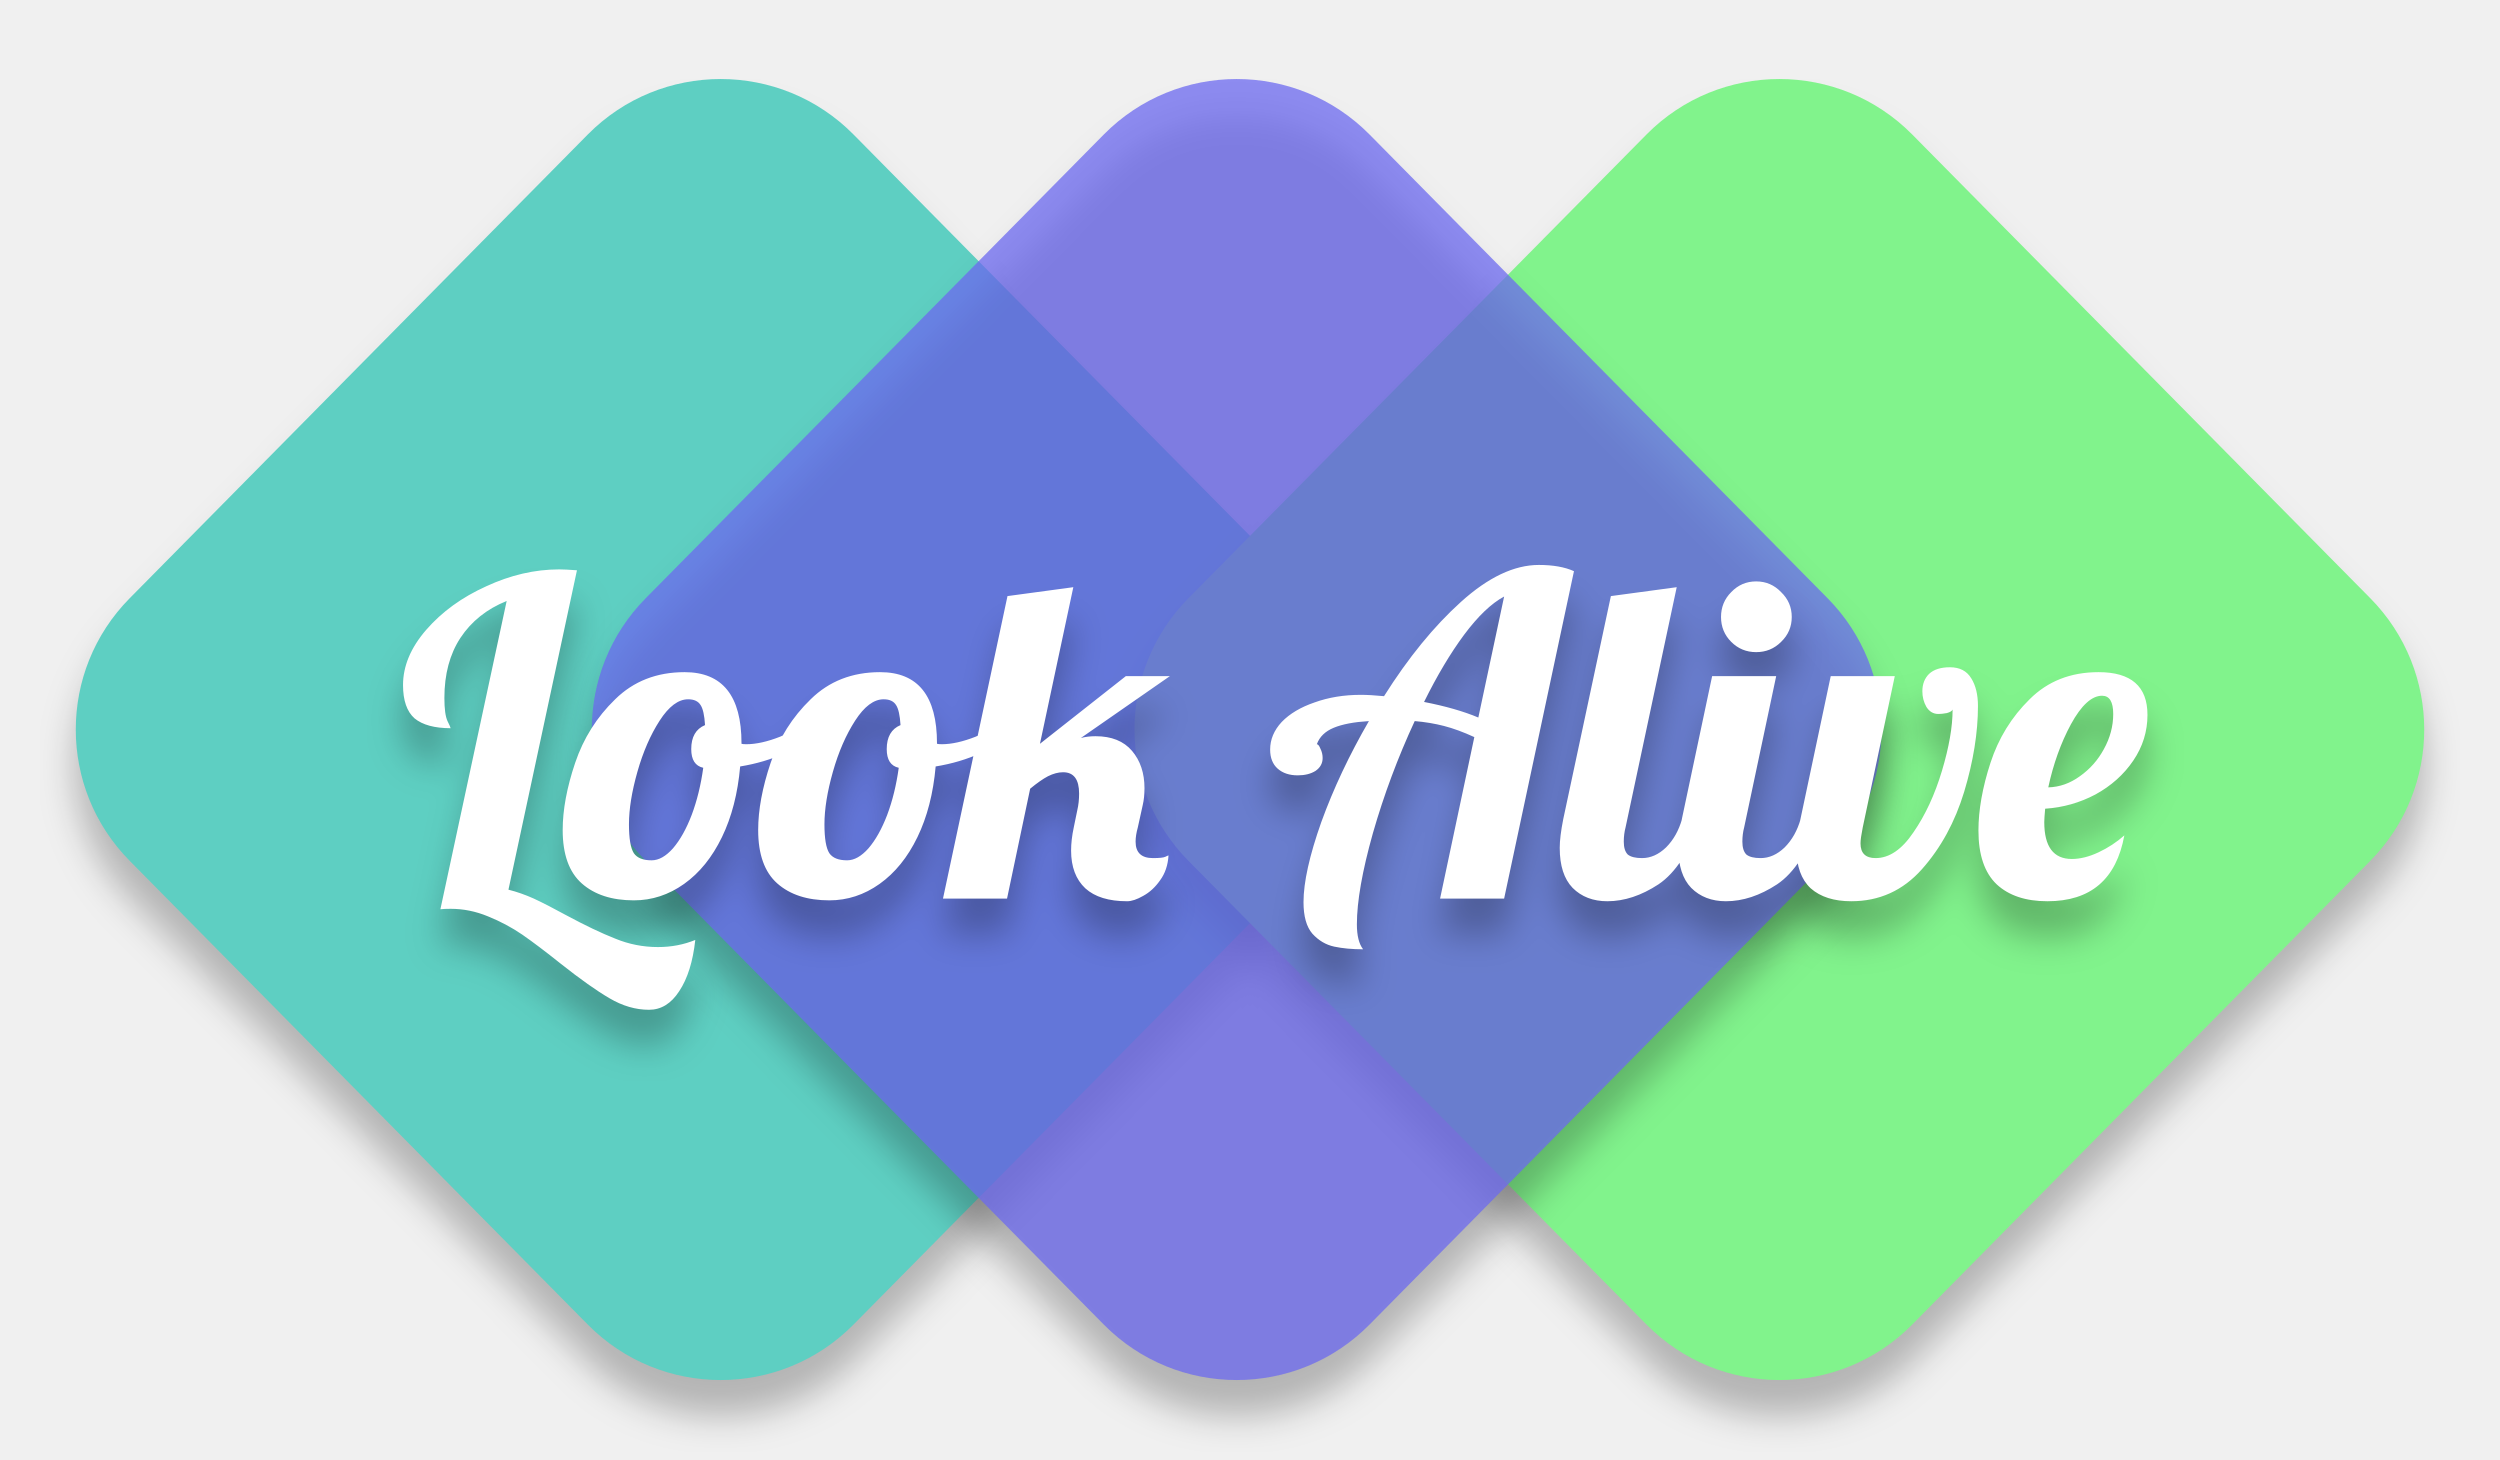
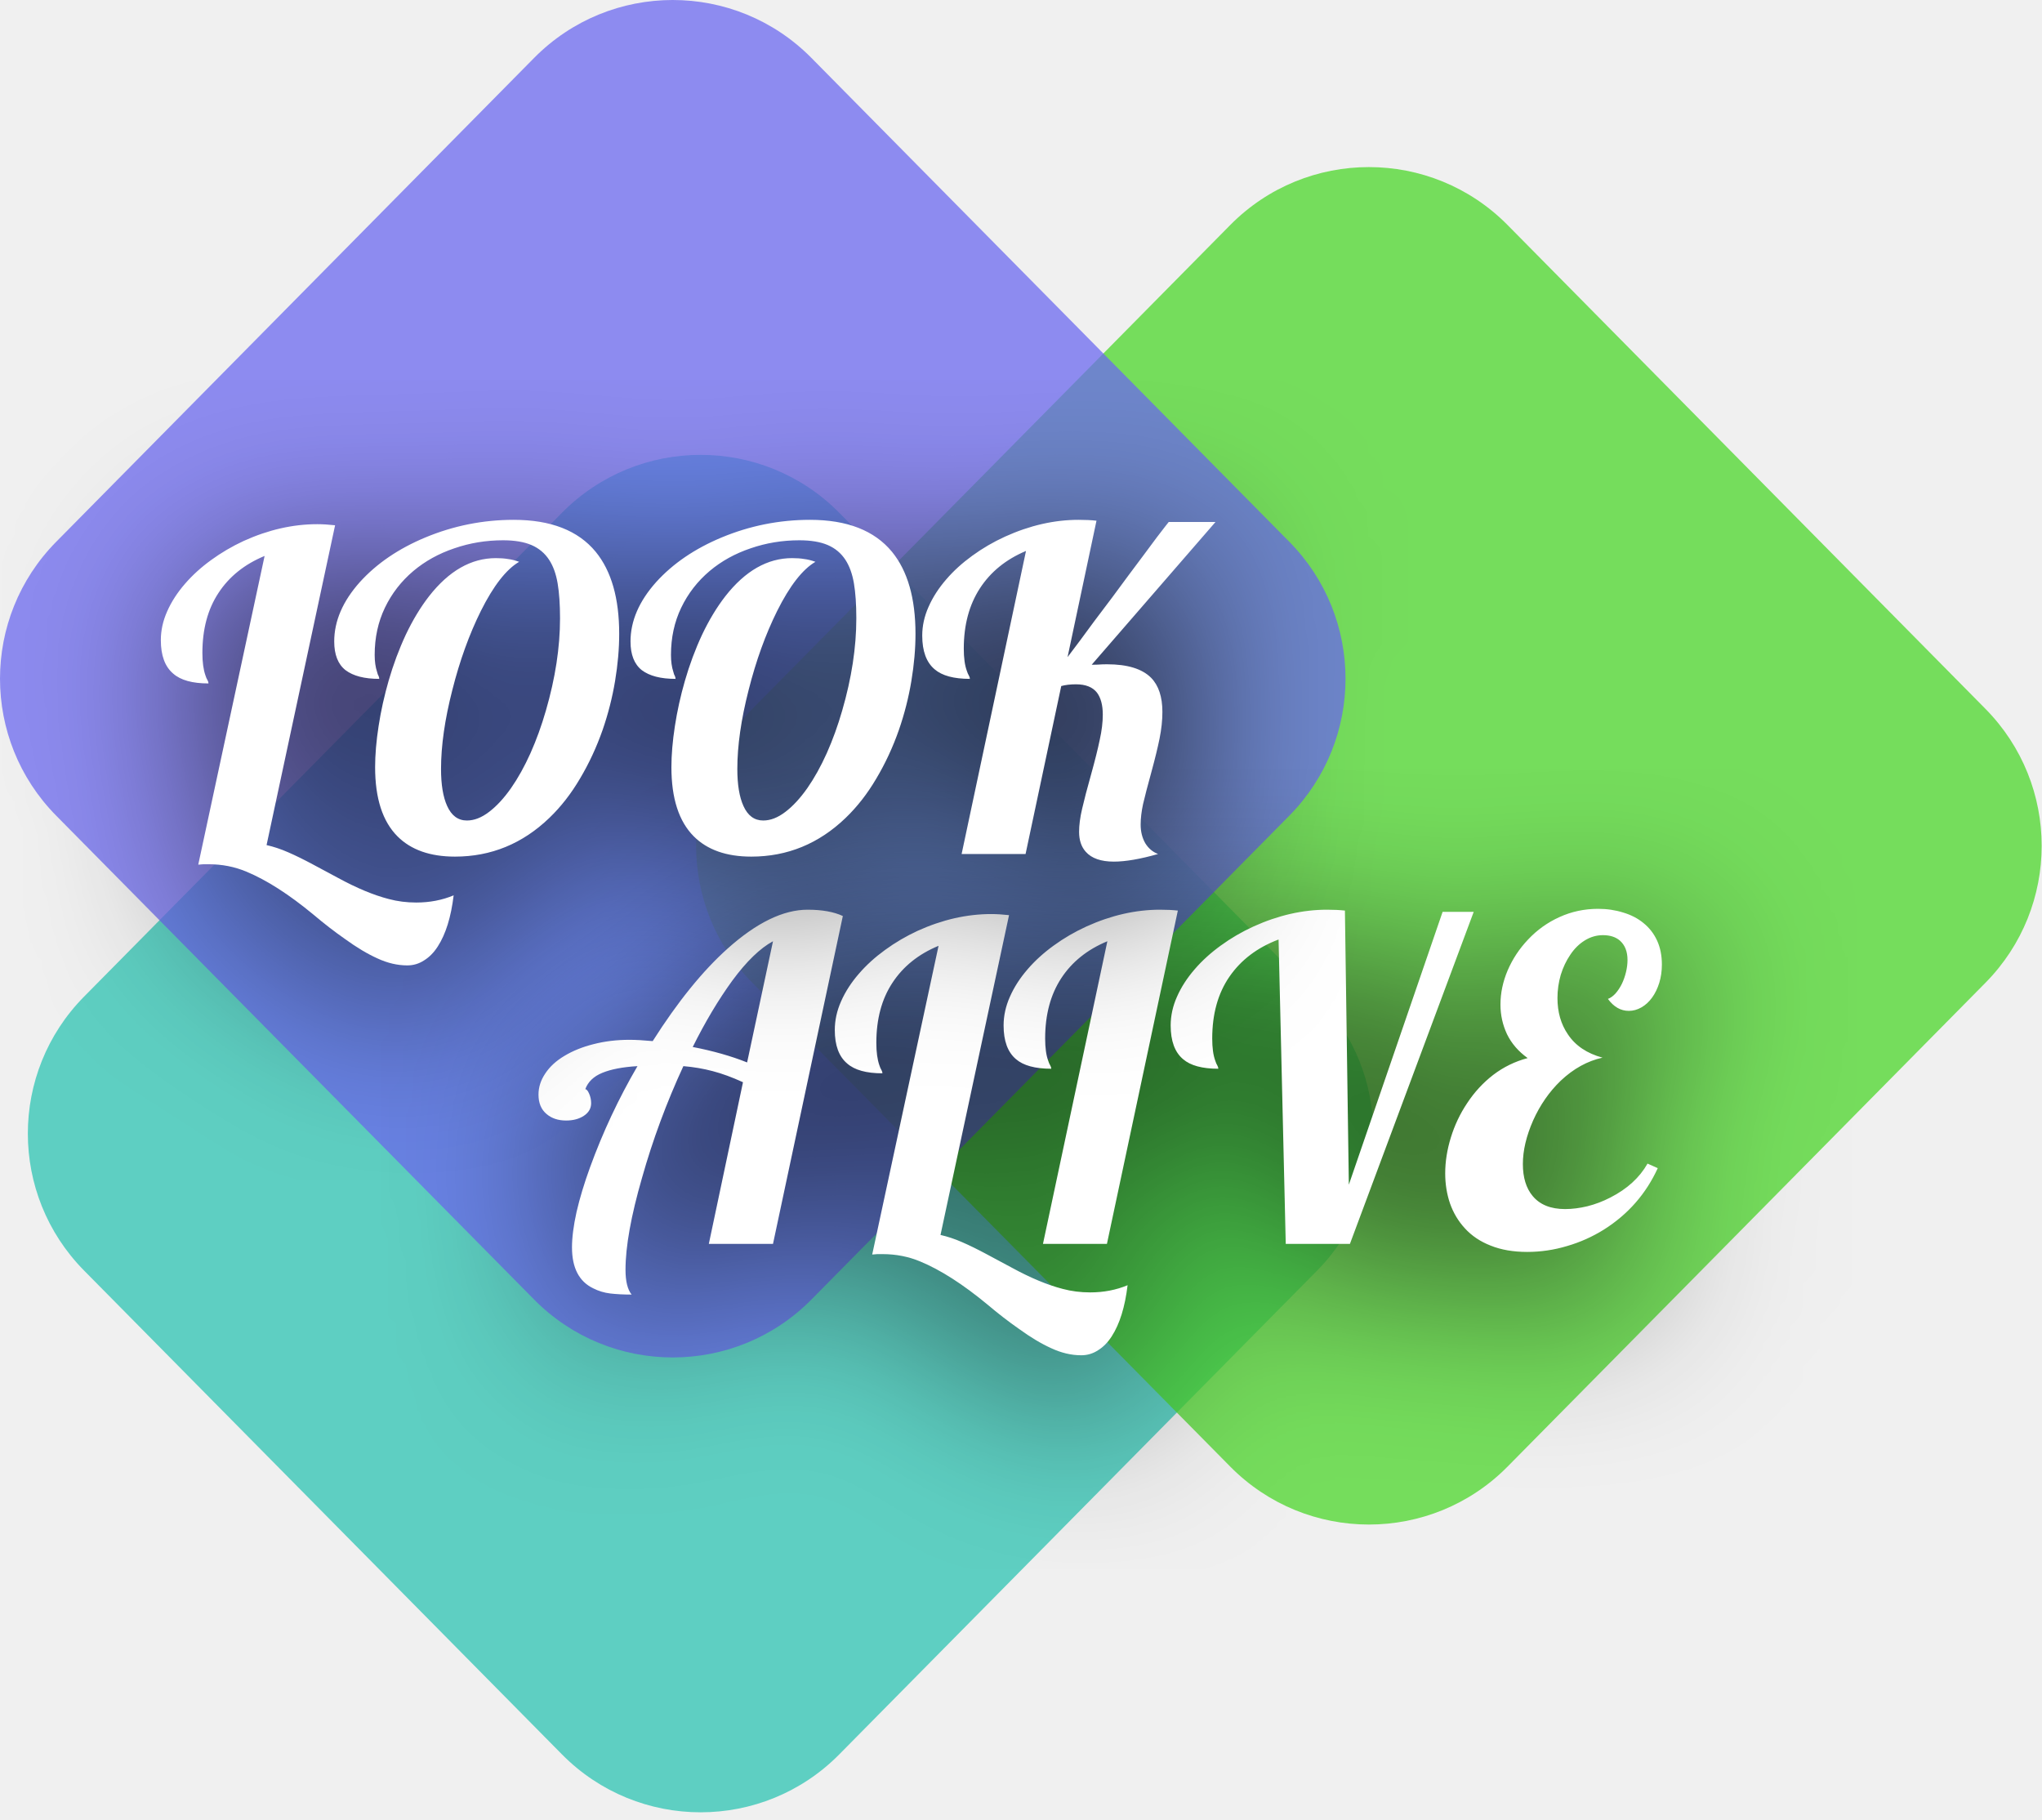
- <svg xmlns="http://www.w3.org/2000/svg" width="281" height="164" viewBox="0 0 281 164" fill="none">
+ <svg xmlns="http://www.w3.org/2000/svg" width="220" height="196" viewBox="0 0 220 196" fill="none">
+   <path d="M60.542 188.993C68.763 197.316 82.201 197.316 90.422 188.993L141.904 136.876C149.984 128.696 149.984 115.54 141.904 107.36L90.422 55.242C82.201 46.919 68.763 46.919 60.542 55.242L9.06 107.36C0.98 115.54 0.98 128.696 9.06 136.876L60.542 188.993Z" fill="#5ECFC2" />
+   <path d="M132.542 157.993C140.763 166.316 154.201 166.316 162.422 157.993L213.904 105.876C221.984 97.696 221.984 84.539 213.904 76.36L162.422 24.242C154.201 15.919 140.763 15.919 132.542 24.242L81.06 76.36C72.98 84.539 72.98 97.696 81.06 105.876L132.542 157.993Z" fill="#4CD62B" fill-opacity="0.75" />
+   <path d="M57.542 6.242C65.763 -2.081 79.201 -2.081 87.422 6.242L138.904 58.36C146.984 66.539 146.984 79.696 138.904 87.876L87.422 139.993C79.201 148.316 65.763 148.316 57.542 139.993L6.06 87.876C-2.02 79.696 -2.02 66.539 6.06 58.36L57.542 6.242Z" fill="#6C69F0" fill-opacity="0.75" />
  <g filter="url(#filter0_d)">
-     <path d="M66.06 148.875C74.281 157.198 87.719 157.198 95.94 148.875L147.422 96.758C155.502 88.578 155.502 75.422 147.422 67.242L95.94 15.124C87.719 6.802 74.281 6.802 66.06 15.124L14.578 67.242C6.498 75.422 6.498 88.578 14.578 96.758L66.06 148.875Z" fill="#5ECFC2" />
+     <path d="M68.047 139.461C67.172 139.461 66.406 139.422 65.75 139.344C65.094 139.266 64.477 139.078 63.898 138.781C62.383 138.047 61.625 136.578 61.625 134.375C61.625 133.312 61.789 132.039 62.117 130.555C62.461 129.07 62.945 127.469 63.57 125.75C64.945 121.969 66.648 118.336 68.68 114.852C67.086 114.945 65.82 115.188 64.883 115.578C63.961 115.953 63.352 116.539 63.055 117.336C63.195 117.336 63.336 117.5 63.477 117.828C63.617 118.156 63.688 118.492 63.688 118.836C63.688 119.398 63.43 119.852 62.914 120.195C62.398 120.539 61.758 120.711 60.992 120.711C60.133 120.711 59.43 120.477 58.883 120.008C58.305 119.523 58.016 118.828 58.016 117.922C58.016 117.125 58.258 116.367 58.742 115.648C59.227 114.914 59.914 114.281 60.805 113.75C61.711 113.203 62.758 112.781 63.945 112.484C65.148 112.172 66.438 112.016 67.812 112.016C68.484 112.016 69.32 112.062 70.32 112.156C73.008 107.922 75.695 104.602 78.383 102.195C81.508 99.398 84.383 98 87.008 98C88.57 98 89.836 98.227 90.805 98.68L83.281 134H76.367L80.047 116.586C78.891 116.055 77.805 115.656 76.789 115.391C75.789 115.125 74.734 114.945 73.625 114.852C71.812 118.773 70.328 122.781 69.172 126.875C67.984 130.984 67.391 134.289 67.391 136.789C67.391 138.023 67.609 138.914 68.047 139.461ZM83.281 101.398C81.891 102.148 80.43 103.562 78.898 105.641C77.398 107.703 75.977 110.086 74.633 112.789C76.82 113.211 78.773 113.766 80.492 114.453L83.281 101.398ZM116.492 146C115.43 146 114.359 145.75 113.281 145.25C112.203 144.766 111.039 144.07 109.789 143.164C108.648 142.367 107.516 141.492 106.391 140.539C103.75 138.352 101.336 136.805 99.148 135.898C97.883 135.367 96.523 135.102 95.07 135.102H94.531C94.438 135.102 94.25 135.117 93.969 135.148L101.117 101.891C98.961 102.781 97.305 104.109 96.148 105.875C94.992 107.625 94.414 109.781 94.414 112.344C94.414 113.328 94.523 114.133 94.742 114.758C94.805 114.961 94.883 115.141 94.977 115.297C95.039 115.406 95.07 115.516 95.07 115.625C93.336 115.625 92.07 115.273 91.273 114.57C90.383 113.82 89.938 112.617 89.938 110.961C89.938 109.914 90.164 108.883 90.617 107.867C91.07 106.836 91.711 105.844 92.539 104.891C93.336 103.969 94.273 103.117 95.352 102.336C96.445 101.539 97.617 100.852 98.867 100.273C101.523 99.07 104.164 98.469 106.789 98.469C107.367 98.469 108.008 98.508 108.711 98.586L101.328 133.039C102.094 133.211 102.867 133.469 103.648 133.812C104.445 134.156 105.352 134.602 106.367 135.148L108.992 136.555C111.023 137.664 112.859 138.43 114.5 138.852C115.438 139.102 116.422 139.227 117.453 139.227C118.906 139.227 120.25 138.969 121.484 138.453C121.203 140.797 120.633 142.633 119.773 143.961C119.352 144.617 118.859 145.117 118.297 145.461C117.75 145.82 117.148 146 116.492 146ZM119.305 101.398C117.148 102.289 115.492 103.617 114.336 105.383C113.18 107.148 112.602 109.312 112.602 111.875C112.602 112.875 112.711 113.672 112.93 114.266C112.992 114.469 113.07 114.648 113.164 114.805C113.227 114.914 113.258 115.023 113.258 115.133C111.523 115.133 110.258 114.789 109.461 114.102C108.57 113.352 108.125 112.141 108.125 110.469C108.125 109.422 108.352 108.391 108.805 107.375C109.258 106.344 109.898 105.352 110.727 104.398C111.508 103.492 112.438 102.648 113.516 101.867C114.609 101.07 115.789 100.383 117.055 99.805C119.711 98.602 122.352 98 124.977 98C125.695 98 126.336 98.031 126.898 98.094L119.258 134H112.367L119.305 101.398ZM137.75 101.211C135.469 102.07 133.703 103.406 132.453 105.219C131.219 107.016 130.602 109.234 130.602 111.875C130.602 112.875 130.711 113.672 130.93 114.266C130.992 114.469 131.07 114.648 131.164 114.805C131.227 114.914 131.258 115.023 131.258 115.133C129.523 115.133 128.258 114.789 127.461 114.102C126.57 113.352 126.125 112.141 126.125 110.469C126.125 109.422 126.352 108.391 126.805 107.375C127.258 106.344 127.898 105.352 128.727 104.398C129.508 103.492 130.438 102.648 131.516 101.867C132.609 101.07 133.789 100.383 135.055 99.805C137.711 98.602 140.352 98 142.977 98C143.695 98 144.336 98.031 144.898 98.094L145.32 127.625L155.422 98.234H158.773L145.438 134H138.523L137.75 101.211ZM164.539 134.867C163.039 134.867 161.727 134.641 160.602 134.188C159.477 133.75 158.547 133.125 157.812 132.312C157.109 131.547 156.578 130.656 156.219 129.641C155.875 128.625 155.703 127.547 155.703 126.406C155.703 125.141 155.906 123.852 156.312 122.539C156.719 121.211 157.305 119.977 158.07 118.836C158.852 117.648 159.789 116.633 160.883 115.789C161.992 114.945 163.227 114.344 164.586 113.984C163.586 113.266 162.844 112.406 162.359 111.406C161.891 110.406 161.656 109.344 161.656 108.219C161.656 106.984 161.914 105.758 162.43 104.539C162.961 103.305 163.695 102.195 164.633 101.211C165.602 100.18 166.727 99.375 168.008 98.797C169.305 98.203 170.695 97.906 172.18 97.906C173.133 97.906 174.031 98.039 174.875 98.305C175.719 98.555 176.445 98.93 177.055 99.43C177.695 99.945 178.188 100.578 178.531 101.328C178.875 102.078 179.047 102.938 179.047 103.906C179.047 104.609 178.953 105.266 178.766 105.875C178.578 106.484 178.32 107.016 177.992 107.469C177.664 107.922 177.281 108.273 176.844 108.523C176.406 108.773 175.953 108.898 175.484 108.898C174.609 108.898 173.859 108.469 173.234 107.609C173.5 107.516 173.766 107.328 174.031 107.047C174.297 106.75 174.531 106.398 174.734 105.992C174.922 105.602 175.07 105.18 175.18 104.727C175.289 104.273 175.344 103.836 175.344 103.414C175.344 102.508 175.07 101.812 174.523 101.328C174.07 100.938 173.461 100.742 172.695 100.742C172.008 100.742 171.359 100.93 170.75 101.305C170.141 101.68 169.617 102.195 169.18 102.852C168.742 103.492 168.398 104.219 168.148 105.031C167.914 105.844 167.797 106.672 167.797 107.516C167.797 109.031 168.172 110.336 168.922 111.43C169.734 112.648 170.977 113.484 172.648 113.938C171.023 114.297 169.523 115.125 168.148 116.422C166.914 117.609 165.922 119.039 165.172 120.711C164.438 122.383 164.07 123.945 164.07 125.398C164.07 126.852 164.422 128 165.125 128.844C165.906 129.781 167.07 130.25 168.617 130.25C169.383 130.25 170.188 130.148 171.031 129.945C171.891 129.727 172.711 129.414 173.492 129.008C175.305 128.086 176.641 126.867 177.5 125.352L178.602 125.844C177.336 128.609 175.406 130.812 172.812 132.453C171.562 133.234 170.234 133.828 168.828 134.234C167.422 134.656 165.992 134.867 164.539 134.867Z" fill="white" />
  </g>
  <g filter="url(#filter1_d)">
-     <path d="M185.06 148.875C193.281 157.198 206.719 157.198 214.94 148.875L266.422 96.758C274.502 88.578 274.502 75.422 266.422 67.242L214.94 15.124C206.719 6.802 193.281 6.802 185.06 15.124L133.578 67.242C125.498 75.422 125.498 88.578 133.578 96.758L185.06 148.875Z" fill="#81F38C" />
-   </g>
-   <g filter="url(#filter2_d)">
-     <path d="M124.06 15.124C132.281 6.802 145.719 6.802 153.94 15.124L205.422 67.242C213.502 75.422 213.502 88.578 205.422 96.758L153.94 148.875C145.719 157.198 132.281 157.198 124.06 148.875L72.578 96.758C64.498 88.578 64.498 75.422 72.578 67.242L124.06 15.124Z" fill="#6C69F0" fill-opacity="0.75" />
-   </g>
-   <g filter="url(#filter3_d)">
-     <path d="M72.95 113.5C71.45 113.5 69.967 113.067 68.5 112.2C67.067 111.367 65.233 110.067 63 108.3C61.333 106.967 59.9 105.883 58.7 105.05C57.533 104.25 56.25 103.567 54.85 103C53.483 102.433 52.083 102.15 50.65 102.15C50.15 102.15 49.767 102.167 49.5 102.2L56.95 67.55C54.717 68.45 52.983 69.833 51.75 71.7C50.55 73.533 49.95 75.783 49.95 78.45C49.95 79.683 50.067 80.55 50.3 81.05C50.533 81.517 50.65 81.783 50.65 81.85C48.85 81.85 47.5 81.483 46.6 80.75C45.733 79.983 45.3 78.733 45.3 77C45.3 74.867 46.167 72.8 47.9 70.8C49.667 68.767 51.917 67.133 54.65 65.9C57.383 64.633 60.117 64 62.85 64C63.317 64 63.983 64.033 64.85 64.1L57.15 100C58.083 100.233 59.033 100.567 60 101C61 101.467 62.2 102.083 63.6 102.85C65.767 104.017 67.617 104.9 69.15 105.5C70.683 106.133 72.283 106.45 73.95 106.45C75.45 106.45 76.85 106.183 78.15 105.65C77.883 108.083 77.283 110 76.35 111.4C75.45 112.8 74.317 113.5 72.95 113.5ZM71.245 101.2C68.779 101.2 66.829 100.567 65.395 99.3C63.962 98.033 63.245 96.033 63.245 93.3C63.245 91.033 63.712 88.517 64.645 85.75C65.579 82.983 67.079 80.6 69.145 78.6C71.212 76.567 73.812 75.55 76.945 75.55C81.212 75.55 83.345 78.217 83.345 83.55V83.6C83.445 83.633 83.629 83.65 83.895 83.65C84.995 83.65 86.262 83.367 87.695 82.8C89.129 82.2 90.429 81.483 91.595 80.65L92.045 82C91.079 83.033 89.812 83.917 88.245 84.65C86.712 85.35 85.029 85.85 83.195 86.15C82.929 89.183 82.245 91.833 81.145 94.1C80.045 96.367 78.629 98.117 76.895 99.35C75.162 100.583 73.279 101.2 71.245 101.2ZM73.245 96.7C74.045 96.7 74.845 96.25 75.645 95.35C76.445 94.417 77.145 93.167 77.745 91.6C78.345 90 78.779 88.233 79.045 86.3C78.145 86.1 77.695 85.4 77.695 84.2C77.695 82.833 78.212 81.933 79.245 81.5C79.179 80.4 79.012 79.65 78.745 79.25C78.479 78.817 78.012 78.6 77.345 78.6C76.245 78.6 75.179 79.4 74.145 81C73.112 82.6 72.279 84.517 71.645 86.75C71.012 88.983 70.695 90.95 70.695 92.65C70.695 94.25 70.879 95.333 71.245 95.9C71.612 96.433 72.279 96.7 73.245 96.7ZM93.218 101.2C90.751 101.2 88.801 100.567 87.368 99.3C85.935 98.033 85.218 96.033 85.218 93.3C85.218 91.033 85.685 88.517 86.618 85.75C87.551 82.983 89.051 80.6 91.118 78.6C93.185 76.567 95.785 75.55 98.918 75.55C103.185 75.55 105.318 78.217 105.318 83.55V83.6C105.418 83.633 105.601 83.65 105.868 83.65C106.968 83.65 108.235 83.367 109.668 82.8C111.101 82.2 112.401 81.483 113.568 80.65L114.018 82C113.051 83.033 111.785 83.917 110.218 84.65C108.685 85.35 107.001 85.85 105.168 86.15C104.901 89.183 104.218 91.833 103.118 94.1C102.018 96.367 100.601 98.117 98.868 99.35C97.135 100.583 95.251 101.2 93.218 101.2ZM95.218 96.7C96.018 96.7 96.818 96.25 97.618 95.35C98.418 94.417 99.118 93.167 99.718 91.6C100.318 90 100.751 88.233 101.018 86.3C100.118 86.1 99.668 85.4 99.668 84.2C99.668 82.833 100.185 81.933 101.218 81.5C101.151 80.4 100.985 79.65 100.718 79.25C100.451 78.817 99.985 78.6 99.318 78.6C98.218 78.6 97.151 79.4 96.118 81C95.085 82.6 94.251 84.517 93.618 86.75C92.985 88.983 92.668 90.95 92.668 92.65C92.668 94.25 92.851 95.333 93.218 95.9C93.585 96.433 94.251 96.7 95.218 96.7ZM126.691 101.3C124.624 101.3 123.057 100.817 121.991 99.85C120.924 98.85 120.391 97.433 120.391 95.6C120.391 94.8 120.491 93.933 120.691 93L121.091 91.05C121.224 90.483 121.291 89.867 121.291 89.2C121.291 87.6 120.691 86.8 119.491 86.8C118.957 86.8 118.391 86.95 117.791 87.25C117.224 87.55 116.557 88.017 115.791 88.65L113.191 101H105.991L113.241 67L120.641 66L116.891 83.6L126.541 76H131.491L121.491 82.95C121.991 82.817 122.541 82.75 123.141 82.75C124.941 82.75 126.307 83.3 127.241 84.4C128.174 85.5 128.641 86.9 128.641 88.6C128.641 89.3 128.574 89.933 128.441 90.5L127.891 93C127.724 93.6 127.641 94.133 127.641 94.6C127.641 95.833 128.291 96.45 129.591 96.45C130.324 96.45 130.791 96.4 130.991 96.3C131.191 96.2 131.307 96.15 131.341 96.15C131.274 97.25 130.957 98.183 130.391 98.95C129.857 99.717 129.224 100.3 128.491 100.7C127.791 101.1 127.191 101.3 126.691 101.3ZM153.214 106.7C151.981 106.7 150.898 106.6 149.964 106.4C149.031 106.2 148.214 105.717 147.514 104.95C146.848 104.183 146.514 103 146.514 101.4C146.514 99.167 147.181 96.167 148.514 92.4C149.881 88.633 151.664 84.85 153.864 81.05C152.198 81.15 150.881 81.4 149.914 81.8C148.948 82.2 148.314 82.817 148.014 83.65C148.148 83.65 148.281 83.817 148.414 84.15C148.581 84.483 148.664 84.833 148.664 85.2C148.664 85.8 148.398 86.283 147.864 86.65C147.331 86.983 146.664 87.15 145.864 87.15C144.931 87.15 144.181 86.9 143.614 86.4C143.048 85.9 142.764 85.183 142.764 84.25C142.764 83.117 143.198 82.083 144.064 81.15C144.964 80.217 146.198 79.483 147.764 78.95C149.331 78.383 151.064 78.1 152.964 78.1C153.664 78.1 154.531 78.15 155.564 78.25C158.298 73.917 161.181 70.383 164.214 67.65C167.281 64.883 170.198 63.5 172.964 63.5C174.564 63.5 175.881 63.733 176.914 64.2L169.064 101H161.864L165.714 82.85C164.481 82.283 163.348 81.867 162.314 81.6C161.281 81.333 160.181 81.15 159.014 81.05C157.114 85.15 155.548 89.35 154.314 93.65C153.114 97.917 152.514 101.333 152.514 103.9C152.514 105.167 152.748 106.1 153.214 106.7ZM169.064 67.05C167.631 67.817 166.131 69.25 164.564 71.35C163.031 73.417 161.531 75.933 160.064 78.9C162.464 79.367 164.498 79.95 166.164 80.65L169.064 67.05ZM180.663 101.3C179.063 101.3 177.763 100.8 176.763 99.8C175.796 98.8 175.313 97.3 175.313 95.3C175.313 94.467 175.446 93.383 175.713 92.05L181.063 67L188.463 66L182.713 93C182.58 93.5 182.513 94.033 182.513 94.6C182.513 95.267 182.663 95.75 182.963 96.05C183.296 96.317 183.83 96.45 184.563 96.45C185.53 96.45 186.43 96.05 187.263 95.25C188.096 94.417 188.696 93.35 189.063 92.05H191.163C189.93 95.65 188.346 98.1 186.413 99.4C184.48 100.667 182.563 101.3 180.663 101.3ZM197.393 73.3C196.293 73.3 195.36 72.917 194.593 72.15C193.826 71.383 193.443 70.45 193.443 69.35C193.443 68.25 193.826 67.317 194.593 66.55C195.36 65.75 196.293 65.35 197.393 65.35C198.493 65.35 199.426 65.75 200.193 66.55C200.993 67.317 201.393 68.25 201.393 69.35C201.393 70.45 200.993 71.383 200.193 72.15C199.426 72.917 198.493 73.3 197.393 73.3ZM193.993 101.3C192.393 101.3 191.093 100.8 190.093 99.8C189.126 98.8 188.643 97.3 188.643 95.3C188.643 94.467 188.776 93.383 189.043 92.05L192.443 76H199.643L196.043 93C195.91 93.5 195.843 94.033 195.843 94.6C195.843 95.267 195.993 95.75 196.293 96.05C196.626 96.317 197.16 96.45 197.893 96.45C198.86 96.45 199.76 96.05 200.593 95.25C201.426 94.417 202.026 93.35 202.393 92.05H204.493C203.26 95.65 201.676 98.1 199.743 99.4C197.81 100.667 195.893 101.3 193.993 101.3ZM208.073 101.3C206.14 101.3 204.623 100.817 203.523 99.85C202.456 98.85 201.923 97.367 201.923 95.4C201.923 94.6 202.006 93.8 202.173 93L205.773 76H212.973L209.373 93C209.206 93.833 209.123 94.433 209.123 94.8C209.123 95.9 209.69 96.45 210.823 96.45C212.356 96.45 213.773 95.483 215.073 93.55C216.406 91.617 217.473 89.317 218.273 86.65C219.073 83.983 219.473 81.683 219.473 79.75C219.406 79.917 219.19 80.05 218.823 80.15C218.456 80.217 218.14 80.25 217.873 80.25C217.306 80.25 216.856 79.983 216.523 79.45C216.223 78.917 216.073 78.333 216.073 77.7C216.073 76.9 216.323 76.25 216.823 75.75C217.356 75.25 218.14 75 219.173 75C220.273 75 221.073 75.417 221.573 76.25C222.073 77.05 222.323 78.083 222.323 79.35C222.323 82.35 221.806 85.567 220.773 89C219.74 92.4 218.156 95.3 216.023 97.7C213.89 100.1 211.24 101.3 208.073 101.3ZM230.126 101.3C227.693 101.3 225.793 100.667 224.426 99.4C223.06 98.1 222.376 96.083 222.376 93.35C222.376 91.05 222.826 88.517 223.726 85.75C224.626 82.983 226.093 80.6 228.126 78.6C230.16 76.567 232.743 75.55 235.876 75.55C239.543 75.55 241.376 77.15 241.376 80.35C241.376 82.217 240.843 83.933 239.776 85.5C238.71 87.067 237.293 88.333 235.526 89.3C233.76 90.233 231.876 90.767 229.876 90.9C229.81 91.633 229.776 92.133 229.776 92.4C229.776 95.167 230.81 96.55 232.876 96.55C233.81 96.55 234.81 96.3 235.876 95.8C236.943 95.3 237.91 94.667 238.776 93.9C237.876 98.833 234.993 101.3 230.126 101.3ZM230.226 88.5C231.493 88.467 232.676 88.05 233.776 87.25C234.91 86.45 235.81 85.433 236.476 84.2C237.176 82.933 237.526 81.617 237.526 80.25C237.526 78.883 237.11 78.2 236.276 78.2C235.11 78.2 233.943 79.267 232.776 81.4C231.643 83.5 230.793 85.867 230.226 88.5Z" fill="white" />
+     <path d="M43.883 104C42.82 104 41.75 103.75 40.672 103.25C39.594 102.766 38.43 102.07 37.18 101.164C36.039 100.367 34.906 99.492 33.781 98.539C31.141 96.352 28.727 94.805 26.539 93.898C25.273 93.367 23.914 93.102 22.461 93.102H21.922C21.828 93.102 21.641 93.117 21.359 93.148L28.508 59.891C26.352 60.781 24.695 62.109 23.539 63.875C22.383 65.625 21.805 67.781 21.805 70.344C21.805 71.328 21.914 72.133 22.133 72.758C22.195 72.961 22.273 73.141 22.367 73.297C22.43 73.406 22.461 73.516 22.461 73.625C20.727 73.625 19.461 73.273 18.664 72.57C17.773 71.82 17.328 70.617 17.328 68.961C17.328 67.914 17.555 66.883 18.008 65.867C18.461 64.836 19.102 63.844 19.93 62.891C20.727 61.969 21.664 61.117 22.742 60.336C23.836 59.539 25.008 58.852 26.258 58.273C28.914 57.07 31.555 56.469 34.18 56.469C34.758 56.469 35.398 56.508 36.102 56.586L28.719 91.039C29.484 91.211 30.258 91.469 31.039 91.812C31.836 92.156 32.742 92.602 33.758 93.148L36.383 94.555C38.414 95.664 40.25 96.43 41.891 96.852C42.828 97.102 43.812 97.227 44.844 97.227C46.297 97.227 47.641 96.969 48.875 96.453C48.594 98.797 48.023 100.633 47.164 101.961C46.742 102.617 46.25 103.117 45.688 103.461C45.141 103.82 44.539 104 43.883 104ZM49.016 92.281C46.344 92.281 44.281 91.555 42.828 90.102C41.219 88.492 40.414 86.008 40.414 82.648C40.414 81.32 40.539 79.844 40.789 78.219C41.039 76.594 41.398 74.969 41.867 73.344C42.367 71.609 42.984 69.953 43.719 68.375C44.469 66.797 45.305 65.414 46.227 64.227C48.367 61.492 50.766 60.125 53.422 60.125C53.906 60.125 54.336 60.156 54.711 60.219C55.102 60.266 55.508 60.367 55.93 60.523C54.539 61.336 53.164 63.102 51.805 65.82C50.555 68.336 49.531 71.172 48.734 74.328C47.922 77.5 47.516 80.336 47.516 82.836C47.516 84.523 47.734 85.852 48.172 86.82C48.641 87.867 49.352 88.391 50.305 88.391C51.086 88.391 51.875 88.086 52.672 87.477C53.484 86.867 54.281 86.008 55.062 84.898C55.812 83.82 56.508 82.57 57.148 81.148C57.789 79.711 58.344 78.18 58.812 76.555C59.828 73.055 60.336 69.742 60.336 66.617C60.336 65.117 60.25 63.859 60.078 62.844C59.906 61.828 59.602 60.984 59.164 60.312C58.695 59.594 58.062 59.062 57.266 58.719C56.469 58.375 55.445 58.203 54.195 58.203C52.367 58.203 50.617 58.492 48.945 59.07C47.273 59.633 45.805 60.445 44.539 61.508C43.227 62.617 42.203 63.938 41.469 65.469C40.734 67 40.367 68.695 40.367 70.555C40.367 71.258 40.453 71.867 40.625 72.383C40.672 72.586 40.727 72.734 40.789 72.828C40.836 72.938 40.859 73.039 40.859 73.133C39.266 73.133 38.055 72.82 37.227 72.195C36.414 71.555 36.008 70.523 36.008 69.102C36.008 66.898 36.93 64.766 38.773 62.703C40.586 60.703 42.938 59.102 45.828 57.898C48.875 56.633 52.047 56 55.344 56C59.344 56 62.289 57.148 64.18 59.445C65.867 61.508 66.711 64.453 66.711 68.281C66.711 69.891 66.562 71.586 66.266 73.367C65.969 75.148 65.523 76.898 64.93 78.617C64.273 80.492 63.461 82.242 62.492 83.867C61.539 85.492 60.438 86.906 59.188 88.109C56.297 90.891 52.906 92.281 49.016 92.281ZM80.938 92.281C78.266 92.281 76.203 91.555 74.75 90.102C73.141 88.492 72.336 86.008 72.336 82.648C72.336 81.32 72.461 79.844 72.711 78.219C72.961 76.594 73.32 74.969 73.789 73.344C74.289 71.609 74.906 69.953 75.641 68.375C76.391 66.797 77.227 65.414 78.148 64.227C80.289 61.492 82.688 60.125 85.344 60.125C85.828 60.125 86.258 60.156 86.633 60.219C87.023 60.266 87.43 60.367 87.852 60.523C86.461 61.336 85.086 63.102 83.727 65.82C82.477 68.336 81.453 71.172 80.656 74.328C79.844 77.5 79.438 80.336 79.438 82.836C79.438 84.523 79.656 85.852 80.094 86.82C80.562 87.867 81.273 88.391 82.227 88.391C83.008 88.391 83.797 88.086 84.594 87.477C85.406 86.867 86.203 86.008 86.984 84.898C87.734 83.82 88.43 82.57 89.07 81.148C89.711 79.711 90.266 78.18 90.734 76.555C91.75 73.055 92.258 69.742 92.258 66.617C92.258 65.117 92.172 63.859 92 62.844C91.828 61.828 91.523 60.984 91.086 60.312C90.617 59.594 89.984 59.062 89.188 58.719C88.391 58.375 87.367 58.203 86.117 58.203C84.289 58.203 82.539 58.492 80.867 59.07C79.195 59.633 77.727 60.445 76.461 61.508C75.148 62.617 74.125 63.938 73.391 65.469C72.656 67 72.289 68.695 72.289 70.555C72.289 71.258 72.375 71.867 72.547 72.383C72.594 72.586 72.648 72.734 72.711 72.828C72.758 72.938 72.781 73.039 72.781 73.133C71.188 73.133 69.977 72.82 69.148 72.195C68.336 71.555 67.93 70.523 67.93 69.102C67.93 66.898 68.852 64.766 70.695 62.703C72.508 60.703 74.859 59.102 77.75 57.898C80.797 56.633 83.969 56 87.266 56C91.266 56 94.211 57.148 96.102 59.445C97.789 61.508 98.633 64.453 98.633 68.281C98.633 69.891 98.484 71.586 98.188 73.367C97.891 75.148 97.445 76.898 96.852 78.617C96.195 80.492 95.383 82.242 94.414 83.867C93.461 85.492 92.359 86.906 91.109 88.109C88.219 90.891 84.828 92.281 80.938 92.281ZM120.008 92.82C118.617 92.82 117.609 92.469 116.984 91.766C116.5 91.234 116.258 90.516 116.258 89.609C116.258 88.891 116.367 88.062 116.586 87.125C116.805 86.172 117.125 84.945 117.547 83.445C117.969 81.93 118.281 80.68 118.484 79.695C118.703 78.711 118.812 77.805 118.812 76.977C118.812 75.961 118.602 75.172 118.18 74.609C117.711 74.016 116.961 73.719 115.93 73.719C115.32 73.719 114.789 73.781 114.336 73.906L110.492 92H103.602L110.539 59.352C108.383 60.258 106.727 61.602 105.57 63.383C104.414 65.164 103.836 67.328 103.836 69.875C103.836 70.875 103.945 71.672 104.164 72.266C104.227 72.469 104.305 72.648 104.398 72.805C104.461 72.914 104.492 73.023 104.492 73.133C102.758 73.133 101.492 72.789 100.695 72.102C99.805 71.352 99.359 70.141 99.359 68.469C99.359 67.422 99.586 66.391 100.039 65.375C100.492 64.344 101.133 63.352 101.961 62.398C102.742 61.492 103.672 60.648 104.75 59.867C105.844 59.07 107.023 58.383 108.289 57.805C110.945 56.602 113.586 56 116.211 56C116.93 56 117.57 56.031 118.133 56.094L115.016 70.789L116.375 68.984C117.234 67.797 118.383 66.258 119.82 64.367L121.602 61.953L123.266 59.727L124.625 57.898L125.562 56.68L125.914 56.234H130.953L117.617 71.609C118.023 71.609 118.312 71.602 118.484 71.586C118.656 71.57 118.922 71.562 119.281 71.562C121.469 71.562 123.047 72.047 124.016 73.016C124.828 73.844 125.234 75.07 125.234 76.695C125.234 77.586 125.133 78.539 124.93 79.555C124.727 80.555 124.438 81.742 124.062 83.117C123.641 84.648 123.336 85.82 123.148 86.633C122.977 87.43 122.891 88.164 122.891 88.836C122.891 89.586 123.055 90.25 123.383 90.828C123.727 91.391 124.188 91.781 124.766 92C122.844 92.547 121.258 92.82 120.008 92.82Z" fill="white" />
  </g>
  <defs>
-     <filter id="filter0_d" x="4.518" y="8.882" width="152.964" height="154.235" filterUnits="userSpaceOnUse" color-interpolation-filters="sRGB">
+     <filter id="filter0_d" x="41.016" y="82.906" width="159.031" height="86.094" filterUnits="userSpaceOnUse" color-interpolation-filters="sRGB">
      <feFlood flood-opacity="0" result="BackgroundImageFix" />
      <feColorMatrix in="SourceAlpha" type="matrix" values="0 0 0 0 0 0 0 0 0 0 0 0 0 0 0 0 0 0 127 0" />
-       <feOffset dy="4" />
-       <feGaussianBlur stdDeviation="2" />
-       <feColorMatrix type="matrix" values="0 0 0 0 0 0 0 0 0 0 0 0 0 0 0 0 0 0 0.25 0" />
+       <feOffset dx="2" dy="4" />
+       <feGaussianBlur stdDeviation="9.5" />
+       <feColorMatrix type="matrix" values="0 0 0 0 0 0 0 0 0 0 0 0 0 0 0 0 0 0 1 0" />
      <feBlend mode="normal" in2="BackgroundImageFix" result="effect1_dropShadow" />
      <feBlend mode="normal" in="SourceGraphic" in2="effect1_dropShadow" result="shape" />
    </filter>
-     <filter id="filter1_d" x="123.518" y="8.882" width="152.964" height="154.235" filterUnits="userSpaceOnUse" color-interpolation-filters="sRGB">
+     <filter id="filter1_d" x="0.328" y="41" width="151.625" height="86" filterUnits="userSpaceOnUse" color-interpolation-filters="sRGB">
      <feFlood flood-opacity="0" result="BackgroundImageFix" />
      <feColorMatrix in="SourceAlpha" type="matrix" values="0 0 0 0 0 0 0 0 0 0 0 0 0 0 0 0 0 0 127 0" />
-       <feOffset dy="4" />
-       <feGaussianBlur stdDeviation="2" />
-       <feColorMatrix type="matrix" values="0 0 0 0 0 0 0 0 0 0 0 0 0 0 0 0 0 0 0.25 0" />
-       <feBlend mode="normal" in2="BackgroundImageFix" result="effect1_dropShadow" />
-       <feBlend mode="normal" in="SourceGraphic" in2="effect1_dropShadow" result="shape" />
-     </filter>
-     <filter id="filter2_d" x="62.518" y="8.882" width="152.964" height="154.235" filterUnits="userSpaceOnUse" color-interpolation-filters="sRGB">
-       <feFlood flood-opacity="0" result="BackgroundImageFix" />
-       <feColorMatrix in="SourceAlpha" type="matrix" values="0 0 0 0 0 0 0 0 0 0 0 0 0 0 0 0 0 0 127 0" />
-       <feOffset dy="4" />
-       <feGaussianBlur stdDeviation="2" />
-       <feColorMatrix type="matrix" values="0 0 0 0 0 0 0 0 0 0 0 0 0 0 0 0 0 0 0.25 0" />
-       <feBlend mode="normal" in2="BackgroundImageFix" result="effect1_dropShadow" />
-       <feBlend mode="normal" in="SourceGraphic" in2="effect1_dropShadow" result="shape" />
-     </filter>
-     <filter id="filter3_d" x="41.3" y="63.5" width="204.076" height="58" filterUnits="userSpaceOnUse" color-interpolation-filters="sRGB">
-       <feFlood flood-opacity="0" result="BackgroundImageFix" />
-       <feColorMatrix in="SourceAlpha" type="matrix" values="0 0 0 0 0 0 0 0 0 0 0 0 0 0 0 0 0 0 127 0" />
-       <feOffset dy="4" />
-       <feGaussianBlur stdDeviation="2" />
-       <feColorMatrix type="matrix" values="0 0 0 0 0 0 0 0 0 0 0 0 0 0 0 0 0 0 0.25 0" />
+       <feOffset dx="2" dy="4" />
+       <feGaussianBlur stdDeviation="9.5" />
+       <feColorMatrix type="matrix" values="0 0 0 0 0 0 0 0 0 0 0 0 0 0 0 0 0 0 1 0" />
      <feBlend mode="normal" in2="BackgroundImageFix" result="effect1_dropShadow" />
      <feBlend mode="normal" in="SourceGraphic" in2="effect1_dropShadow" result="shape" />
    </filter>
  </defs>
</svg>
